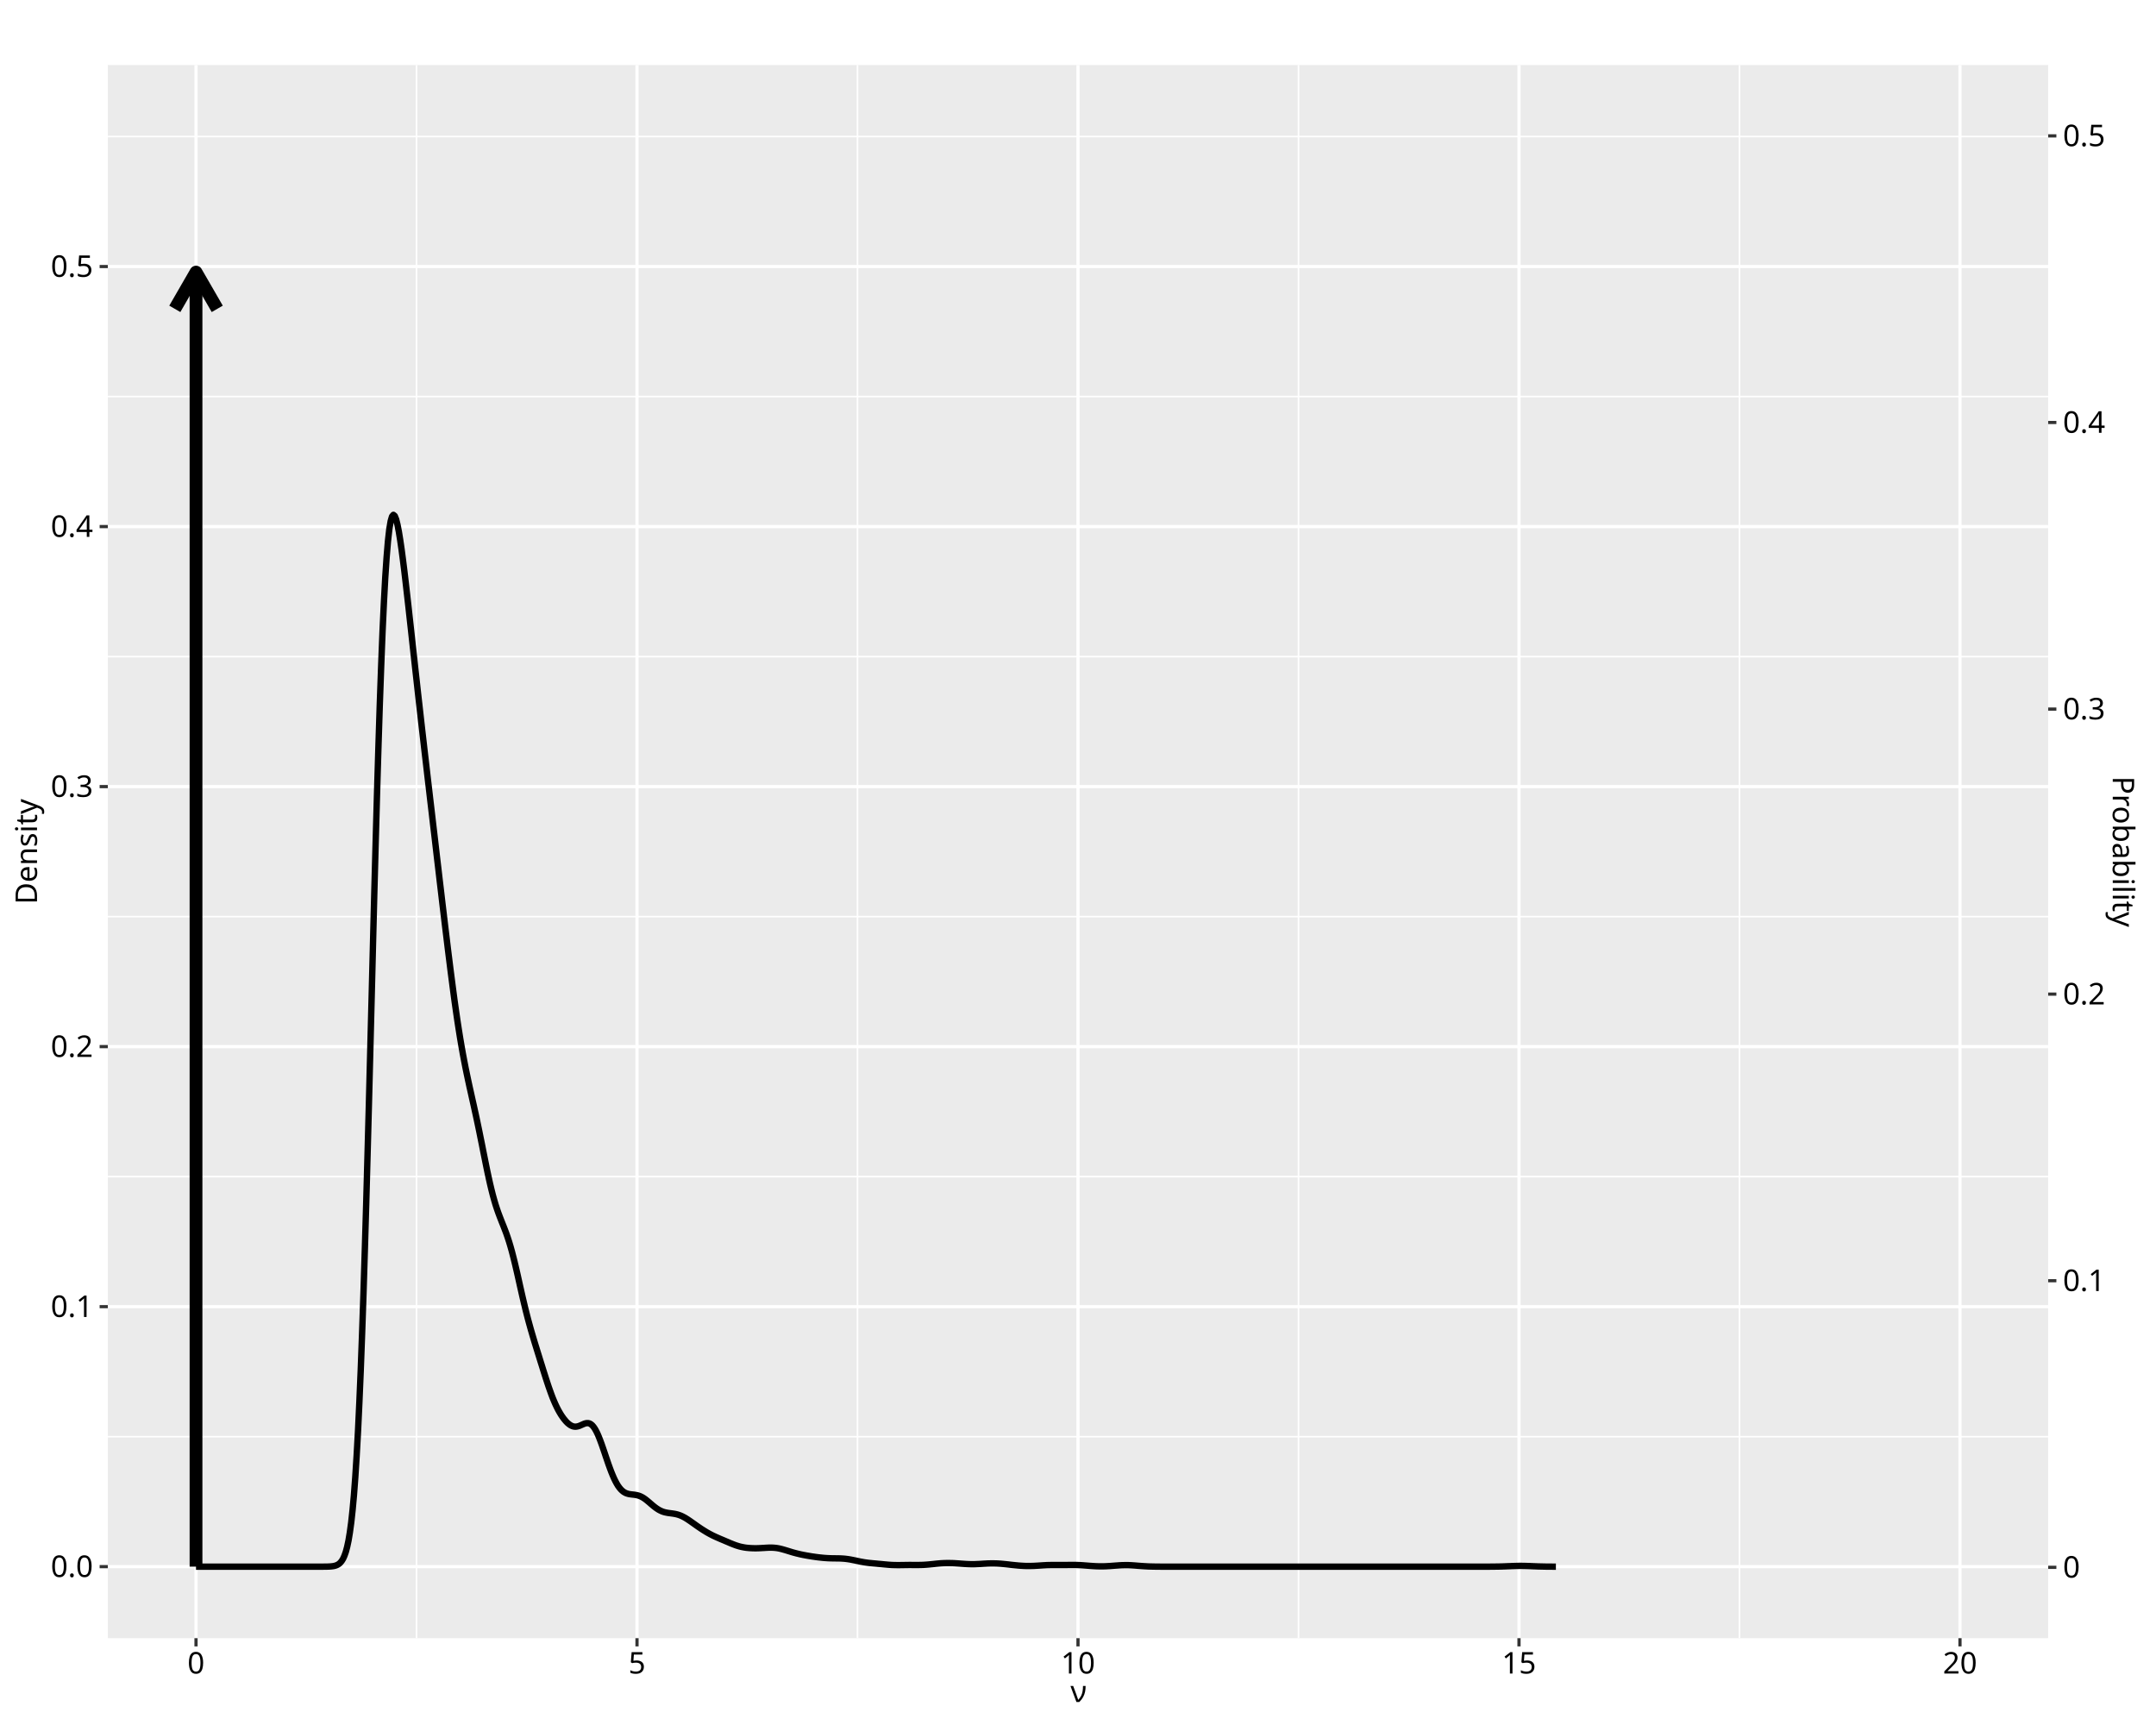
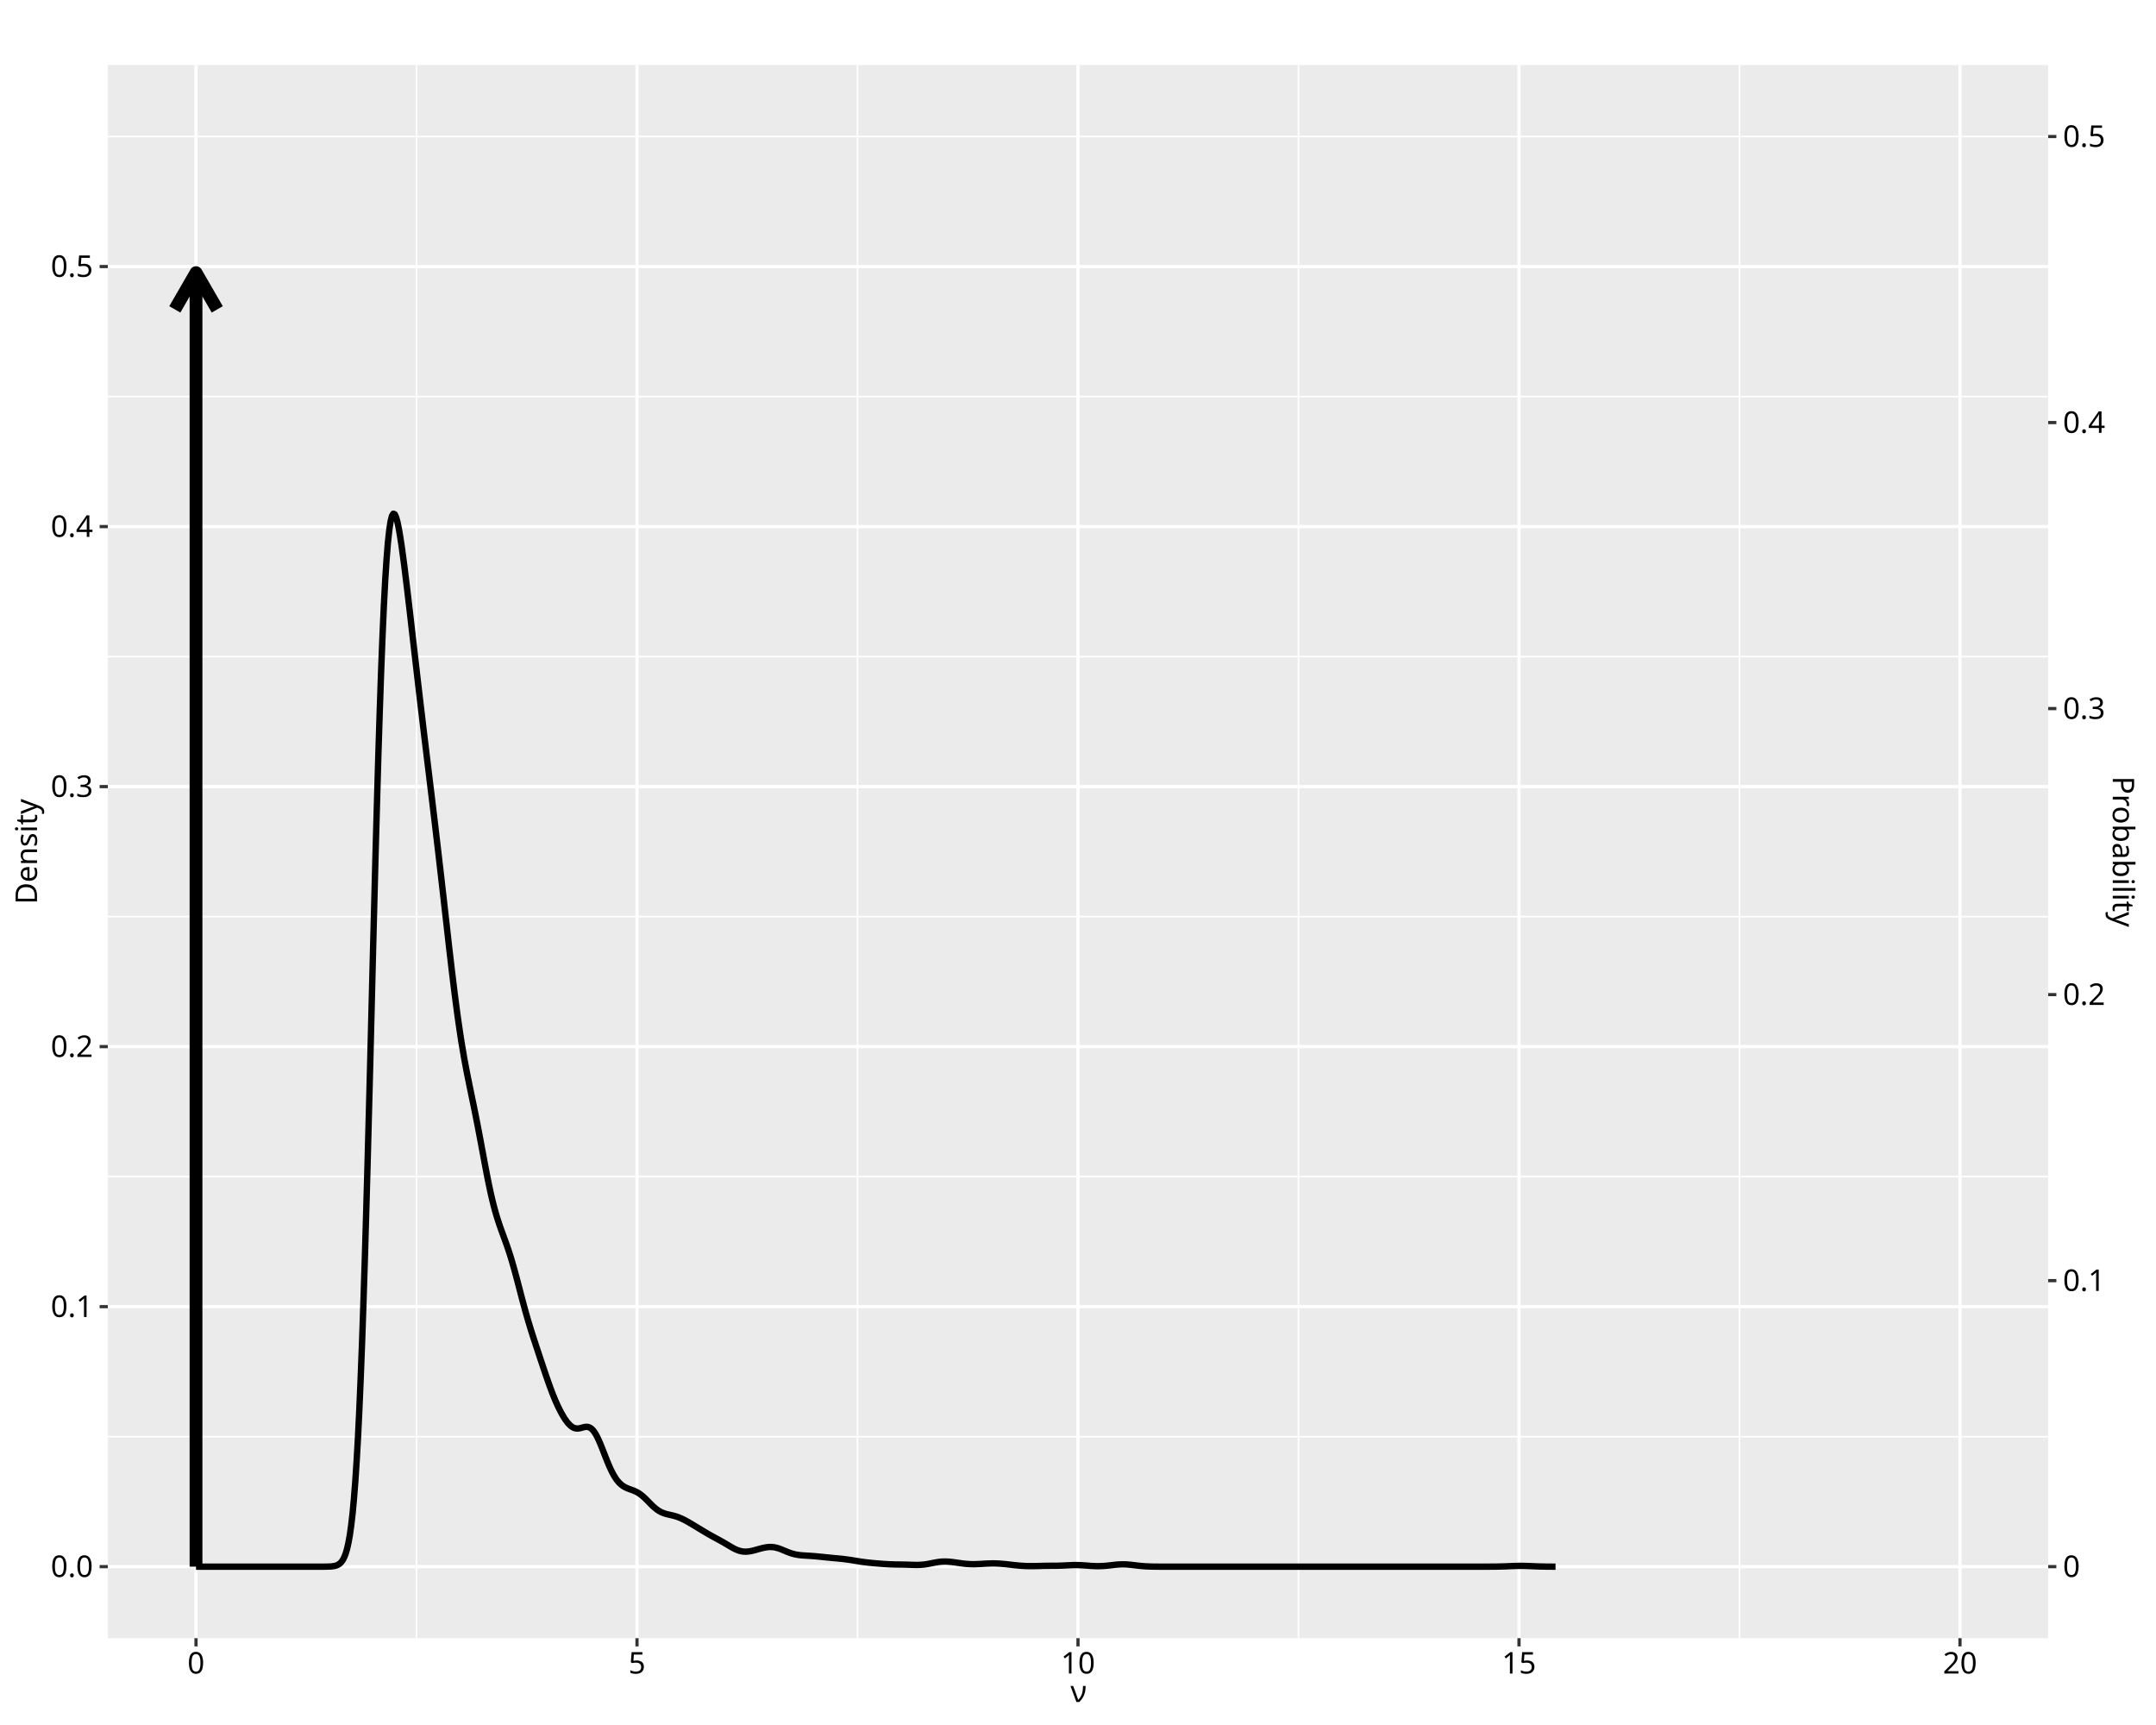
<svg xmlns="http://www.w3.org/2000/svg" class="svglite" data-engine-version="2.0" width="720.00pt" height="576.00pt" viewBox="0 0 720.00 576.00">
  <defs>
    <style type="text/css">
    .svglite line, .svglite polyline, .svglite polygon, .svglite path, .svglite rect, .svglite circle {
      fill: none;
      stroke: #000000;
      stroke-linecap: round;
      stroke-linejoin: round;
      stroke-miterlimit: 10.00;
    }
  </style>
  </defs>
  <rect width="100%" height="100%" style="stroke: none; fill: #FFFFFF;" />
  <defs>
    <clipPath id="cpMC4wMHw3MjAuMDB8MC4wMHw1NzYuMDA=">
      <rect x="0.00" y="0.00" width="720.00" height="576.00" />
    </clipPath>
  </defs>
  <g clip-path="url(#cpMC4wMHw3MjAuMDB8MC4wMHw1NzYuMDA=)">
    <rect x="0.00" y="0.00" width="720.00" height="576.00" style="stroke-width: 1.07; stroke: #FFFFFF; fill: #FFFFFF;" />
  </g>
  <defs>
    <clipPath id="cpMzYuMDF8NjgzLjk5fDIxLjcxfDU0Ny4wMQ==">
      <rect x="36.01" y="21.71" width="647.98" height="525.30" />
    </clipPath>
  </defs>
  <g clip-path="url(#cpMzYuMDF8NjgzLjk5fDIxLjcxfDU0Ny4wMQ==)">
    <rect x="36.01" y="21.71" width="647.98" height="525.30" style="stroke-width: 1.07; stroke: none; fill: #EBEBEB;" />
    <polyline points="36.01,479.72 683.99,479.72 " style="stroke-width: 0.53; stroke: #FFFFFF; stroke-linecap: butt;" />
    <polyline points="36.01,392.89 683.99,392.89 " style="stroke-width: 0.53; stroke: #FFFFFF; stroke-linecap: butt;" />
    <polyline points="36.01,306.07 683.99,306.07 " style="stroke-width: 0.53; stroke: #FFFFFF; stroke-linecap: butt;" />
    <polyline points="36.01,219.24 683.99,219.24 " style="stroke-width: 0.53; stroke: #FFFFFF; stroke-linecap: butt;" />
    <polyline points="36.01,132.41 683.99,132.41 " style="stroke-width: 0.53; stroke: #FFFFFF; stroke-linecap: butt;" />
    <polyline points="36.01,45.59 683.99,45.59 " style="stroke-width: 0.53; stroke: #FFFFFF; stroke-linecap: butt;" />
    <polyline points="139.10,547.01 139.10,21.71 " style="stroke-width: 0.53; stroke: #FFFFFF; stroke-linecap: butt;" />
    <polyline points="286.37,547.01 286.37,21.71 " style="stroke-width: 0.53; stroke: #FFFFFF; stroke-linecap: butt;" />
    <polyline points="433.63,547.01 433.63,21.71 " style="stroke-width: 0.53; stroke: #FFFFFF; stroke-linecap: butt;" />
    <polyline points="580.90,547.01 580.90,21.71 " style="stroke-width: 0.53; stroke: #FFFFFF; stroke-linecap: butt;" />
    <polyline points="36.01,523.13 683.99,523.13 " style="stroke-width: 1.07; stroke: #FFFFFF; stroke-linecap: butt;" />
    <polyline points="36.01,436.31 683.99,436.31 " style="stroke-width: 1.07; stroke: #FFFFFF; stroke-linecap: butt;" />
    <polyline points="36.01,349.48 683.99,349.48 " style="stroke-width: 1.07; stroke: #FFFFFF; stroke-linecap: butt;" />
    <polyline points="36.01,262.65 683.99,262.65 " style="stroke-width: 1.07; stroke: #FFFFFF; stroke-linecap: butt;" />
    <polyline points="36.01,175.83 683.99,175.83 " style="stroke-width: 1.07; stroke: #FFFFFF; stroke-linecap: butt;" />
    <polyline points="36.01,89.00 683.99,89.00 " style="stroke-width: 1.07; stroke: #FFFFFF; stroke-linecap: butt;" />
    <polyline points="65.46,547.01 65.46,21.71 " style="stroke-width: 1.07; stroke: #FFFFFF; stroke-linecap: butt;" />
    <polyline points="212.73,547.01 212.73,21.71 " style="stroke-width: 1.07; stroke: #FFFFFF; stroke-linecap: butt;" />
    <polyline points="360.00,547.01 360.00,21.71 " style="stroke-width: 1.07; stroke: #FFFFFF; stroke-linecap: butt;" />
    <polyline points="507.27,547.01 507.27,21.71 " style="stroke-width: 1.07; stroke: #FFFFFF; stroke-linecap: butt;" />
    <polyline points="654.54,547.01 654.54,21.71 " style="stroke-width: 1.07; stroke: #FFFFFF; stroke-linecap: butt;" />
-     <polyline points="65.46,523.13 65.46,523.13 65.92,523.13 66.37,523.13 66.83,523.13 67.28,523.13 67.74,523.13 68.19,523.13 68.65,523.13 69.10,523.13 69.56,523.13 70.01,523.13 70.46,523.13 70.92,523.13 71.37,523.13 71.83,523.13 72.28,523.13 72.74,523.13 73.19,523.13 73.65,523.13 74.10,523.13 74.56,523.13 75.01,523.13 75.47,523.13 75.92,523.13 76.37,523.13 76.83,523.13 77.28,523.13 77.74,523.13 78.19,523.13 78.65,523.13 79.10,523.13 79.56,523.13 80.01,523.13 80.47,523.13 80.92,523.13 81.37,523.13 81.83,523.13 82.28,523.13 82.74,523.13 83.19,523.13 83.65,523.13 84.10,523.13 84.56,523.13 85.01,523.13 85.47,523.13 85.92,523.13 86.37,523.13 86.83,523.13 87.28,523.13 87.74,523.13 88.19,523.13 88.65,523.13 89.10,523.13 89.56,523.13 90.01,523.13 90.47,523.13 90.92,523.13 91.38,523.13 91.83,523.13 92.28,523.13 92.74,523.13 93.19,523.13 93.65,523.13 94.10,523.13 94.56,523.13 95.01,523.13 95.47,523.13 95.92,523.13 96.38,523.13 96.83,523.13 97.28,523.13 97.74,523.13 98.19,523.13 98.65,523.13 99.10,523.13 99.56,523.13 100.01,523.13 100.47,523.13 100.92,523.13 101.38,523.13 101.83,523.13 102.29,523.13 102.74,523.13 103.19,523.13 103.65,523.13 104.10,523.13 104.56,523.13 105.01,523.13 105.47,523.13 105.92,523.13 106.38,523.13 106.83,523.13 107.29,523.13 107.74,523.13 108.19,523.12 108.65,523.12 109.10,523.11 109.56,523.10 110.01,523.08 110.47,523.05 110.92,523.00 111.38,522.94 111.83,522.84 112.29,522.69 112.74,522.49 113.20,522.20 113.65,521.80 114.10,521.25 114.56,520.52 115.01,519.53 115.47,518.24 115.92,516.57 116.38,514.43 116.83,511.73 117.29,508.36 117.74,504.23 118.20,499.21 118.65,493.22 119.10,486.12 119.56,477.82 120.01,468.27 120.47,457.46 120.92,445.38 121.38,432.06 121.83,417.58 122.29,402.06 122.74,385.65 123.20,368.53 123.65,350.94 124.11,333.10 124.56,315.29 125.01,297.75 125.47,280.74 125.92,264.51 126.38,249.27 126.83,235.20 127.29,222.45 127.74,211.11 128.20,201.27 128.65,192.94 129.11,186.10 129.56,180.70 130.01,176.70 130.47,174.00 130.92,172.45 131.38,171.91 131.83,172.28 132.29,173.42 132.74,175.21 133.20,177.55 133.65,180.34 134.11,183.49 134.56,186.93 135.02,190.58 135.47,194.41 135.92,198.36 136.38,202.39 136.83,206.48 137.29,210.61 137.74,214.75 138.20,218.88 138.65,223.01 139.11,227.11 139.56,231.19 140.02,235.24 140.47,239.26 140.92,243.25 141.38,247.22 141.83,251.16 142.29,255.09 142.74,259.00 143.20,262.90 143.65,266.79 144.11,270.67 144.56,274.56 145.02,278.44 145.47,282.32 145.92,286.20 146.38,290.07 146.83,293.94 147.29,297.79 147.74,301.64 148.20,305.46 148.65,309.26 149.11,313.03 149.56,316.76 150.02,320.44 150.47,324.05 150.93,327.60 151.38,331.05 151.83,334.41 152.29,337.64 152.74,340.75 153.20,343.73 153.65,346.56 154.11,349.26 154.56,351.82 155.02,354.25 155.47,356.56 155.93,358.78 156.38,360.91 156.83,362.99 157.29,365.03 157.74,367.06 158.20,369.10 158.65,371.16 159.11,373.26 159.56,375.40 160.02,377.59 160.47,379.83 160.93,382.09 161.38,384.38 161.84,386.66 162.29,388.91 162.74,391.11 163.20,393.24 163.65,395.27 164.11,397.19 164.56,398.98 165.02,400.64 165.47,402.18 165.93,403.59 166.38,404.89 166.84,406.12 167.29,407.28 167.74,408.42 168.20,409.56 168.65,410.73 169.11,411.95 169.56,413.26 170.02,414.67 170.47,416.18 170.93,417.81 171.38,419.55 171.84,421.38 172.29,423.29 172.75,425.27 173.20,427.28 173.65,429.31 174.11,431.33 174.56,433.31 175.02,435.25 175.47,437.13 175.93,438.95 176.38,440.69 176.84,442.37 177.29,443.99 177.75,445.56 178.20,447.08 178.65,448.58 179.11,450.06 179.56,451.52 180.02,452.99 180.47,454.45 180.93,455.91 181.38,457.36 181.84,458.81 182.29,460.23 182.75,461.63 183.20,462.99 183.66,464.29 184.11,465.54 184.56,466.73 185.02,467.84 185.47,468.87 185.93,469.84 186.38,470.73 186.84,471.55 187.29,472.31 187.75,473.00 188.20,473.63 188.66,474.20 189.11,474.72 189.56,475.17 190.02,475.55 190.47,475.87 190.93,476.11 191.38,476.28 191.84,476.37 192.29,476.38 192.75,476.32 193.20,476.21 193.66,476.04 194.11,475.84 194.57,475.64 195.02,475.44 195.47,475.29 195.93,475.20 196.38,475.20 196.84,475.30 197.29,475.53 197.75,475.90 198.20,476.42 198.66,477.08 199.11,477.88 199.57,478.82 200.02,479.88 200.47,481.04 200.93,482.28 201.38,483.58 201.84,484.92 202.29,486.27 202.75,487.62 203.20,488.93 203.66,490.20 204.11,491.40 204.57,492.53 205.02,493.57 205.48,494.52 205.93,495.36 206.38,496.11 206.84,496.75 207.29,497.29 207.75,497.74 208.20,498.11 208.66,498.39 209.11,498.61 209.57,498.76 210.02,498.88 210.48,498.95 210.93,499.01 211.38,499.06 211.84,499.11 212.29,499.18 212.75,499.27 213.20,499.39 213.66,499.55 214.11,499.75 214.57,499.99 215.02,500.27 215.48,500.59 215.93,500.94 216.38,501.31 216.84,501.69 217.29,502.09 217.75,502.48 218.20,502.86 218.66,503.22 219.11,503.56 219.57,503.87 220.02,504.15 220.48,504.39 220.93,504.60 221.39,504.78 221.84,504.92 222.29,505.03 222.75,505.12 223.20,505.20 223.66,505.26 224.11,505.32 224.57,505.38 225.02,505.45 225.48,505.53 225.93,505.63 226.39,505.75 226.84,505.90 227.29,506.07 227.75,506.27 228.20,506.50 228.66,506.74 229.11,507.01 229.57,507.30 230.02,507.60 230.48,507.91 230.93,508.23 231.39,508.55 231.84,508.87 232.30,509.20 232.75,509.52 233.20,509.83 233.66,510.14 234.11,510.45 234.57,510.74 235.02,511.03 235.48,511.31 235.93,511.59 236.39,511.85 236.84,512.10 237.30,512.35 237.75,512.58 238.20,512.81 238.66,513.02 239.11,513.23 239.57,513.43 240.02,513.63 240.48,513.83 240.93,514.02 241.39,514.21 241.84,514.40 242.30,514.60 242.75,514.79 243.21,514.98 243.66,515.18 244.11,515.37 244.57,515.55 245.02,515.73 245.48,515.90 245.93,516.06 246.39,516.20 246.84,516.34 247.30,516.46 247.75,516.56 248.21,516.65 248.66,516.73 249.11,516.80 249.57,516.85 250.02,516.89 250.48,516.93 250.93,516.95 251.39,516.97 251.84,516.98 252.30,516.98 252.75,516.98 253.21,516.97 253.66,516.95 254.12,516.93 254.57,516.90 255.02,516.88 255.48,516.85 255.93,516.82 256.39,516.80 256.84,516.78 257.30,516.77 257.75,516.78 258.21,516.80 258.66,516.83 259.12,516.88 259.57,516.94 260.02,517.02 260.48,517.12 260.93,517.23 261.39,517.35 261.84,517.48 262.30,517.61 262.75,517.75 263.21,517.89 263.66,518.03 264.12,518.17 264.57,518.31 265.03,518.44 265.48,518.56 265.93,518.68 266.39,518.79 266.84,518.90 267.30,519.01 267.75,519.10 268.21,519.20 268.66,519.28 269.12,519.37 269.57,519.45 270.03,519.53 270.48,519.60 270.93,519.68 271.39,519.75 271.84,519.81 272.30,519.88 272.75,519.94 273.21,520.00 273.66,520.05 274.12,520.10 274.57,520.15 275.03,520.19 275.48,520.23 275.94,520.26 276.39,520.29 276.84,520.31 277.30,520.33 277.75,520.34 278.21,520.35 278.66,520.35 279.12,520.36 279.57,520.37 280.03,520.37 280.48,520.38 280.94,520.40 281.39,520.43 281.84,520.46 282.30,520.50 282.75,520.56 283.21,520.62 283.66,520.69 284.12,520.77 284.57,520.86 285.03,520.95 285.48,521.04 285.94,521.14 286.39,521.24 286.84,521.33 287.30,521.43 287.75,521.51 288.21,521.59 288.66,521.67 289.12,521.74 289.57,521.80 290.03,521.86 290.48,521.91 290.94,521.95 291.39,522.00 291.85,522.04 292.30,522.08 292.75,522.12 293.21,522.17 293.66,522.21 294.12,522.25 294.57,522.29 295.03,522.34 295.48,522.38 295.94,522.42 296.39,522.46 296.85,522.50 297.30,522.53 297.75,522.56 298.21,522.58 298.66,522.59 299.12,522.60 299.57,522.61 300.03,522.61 300.48,522.61 300.94,522.60 301.39,522.59 301.85,522.59 302.30,522.58 302.76,522.57 303.21,522.57 303.66,522.56 304.12,522.56 304.57,522.57 305.03,522.57 305.48,522.57 305.94,522.57 306.39,522.57 306.85,522.57 307.30,522.56 307.76,522.55 308.21,522.54 308.66,522.51 309.12,522.48 309.57,522.45 310.03,522.41 310.48,522.37 310.94,522.32 311.39,522.28 311.85,522.23 312.30,522.18 312.76,522.13 313.21,522.09 313.67,522.05 314.12,522.01 314.57,521.98 315.03,521.96 315.48,521.94 315.94,521.93 316.39,521.92 316.85,521.92 317.30,521.93 317.76,521.94 318.21,521.95 318.67,521.97 319.12,522.00 319.57,522.03 320.03,522.06 320.48,522.09 320.94,522.13 321.39,522.16 321.85,522.19 322.30,522.22 322.76,522.25 323.21,522.27 323.67,522.29 324.12,522.30 324.58,522.30 325.03,522.30 325.48,522.30 325.94,522.28 326.39,522.26 326.85,522.24 327.30,522.22 327.76,522.19 328.21,522.16 328.67,522.13 329.12,522.11 329.58,522.08 330.03,522.06 330.48,522.05 330.94,522.04 331.39,522.04 331.85,522.04 332.30,522.05 332.76,522.06 333.21,522.08 333.67,522.11 334.12,522.14 334.58,522.18 335.03,522.22 335.49,522.27 335.94,522.31 336.39,522.36 336.85,522.41 337.30,522.47 337.76,522.52 338.21,522.57 338.67,522.61 339.12,522.66 339.58,522.70 340.03,522.75 340.49,522.78 340.94,522.82 341.39,522.84 341.85,522.87 342.30,522.89 342.76,522.90 343.21,522.91 343.67,522.91 344.12,522.90 344.58,522.89 345.03,522.88 345.49,522.86 345.94,522.83 346.39,522.81 346.85,522.78 347.30,522.75 347.76,522.72 348.21,522.69 348.67,522.66 349.12,522.64 349.58,522.61 350.03,522.60 350.49,522.59 350.94,522.58 351.40,522.57 351.85,522.57 352.30,522.57 352.76,522.57 353.21,522.58 353.67,522.58 354.12,522.58 354.58,522.58 355.03,522.58 355.49,522.58 355.94,522.57 356.40,522.57 356.85,522.56 357.30,522.56 357.76,522.55 358.21,522.55 358.67,522.55 359.12,522.56 359.58,522.57 360.03,522.59 360.49,522.61 360.94,522.63 361.40,522.66 361.85,522.69 362.31,522.73 362.76,522.76 363.21,522.80 363.67,522.83 364.12,522.87 364.58,522.90 365.03,522.93 365.49,522.96 365.94,522.98 366.40,523.00 366.85,523.01 367.31,523.02 367.76,523.02 368.21,523.02 368.67,523.01 369.12,523.00 369.58,522.98 370.03,522.95 370.49,522.93 370.94,522.90 371.40,522.86 371.85,522.83 372.31,522.79 372.76,522.76 373.22,522.73 373.67,522.69 374.12,522.67 374.58,522.64 375.03,522.63 375.49,522.62 375.94,522.61 376.40,522.61 376.85,522.62 377.31,522.64 377.76,522.66 378.22,522.69 378.67,522.72 379.12,522.75 379.58,522.79 380.03,522.83 380.49,522.86 380.94,522.90 381.40,522.93 381.85,522.96 382.31,522.99 382.76,523.01 383.22,523.04 383.67,523.06 384.13,523.07 384.58,523.08 385.03,523.10 385.49,523.10 385.94,523.11 386.40,523.12 386.85,523.12 387.31,523.12 387.76,523.13 388.22,523.13 388.67,523.13 389.13,523.13 389.58,523.13 390.03,523.13 390.49,523.13 390.94,523.13 391.40,523.13 391.85,523.13 392.31,523.13 392.76,523.13 393.22,523.13 393.67,523.13 394.13,523.13 394.58,523.13 395.04,523.13 395.49,523.13 395.94,523.13 396.40,523.13 396.85,523.13 397.31,523.13 397.76,523.13 398.22,523.13 398.67,523.13 399.13,523.13 399.58,523.13 400.04,523.13 400.49,523.13 400.94,523.13 401.40,523.13 401.85,523.13 402.31,523.13 402.76,523.13 403.22,523.13 403.67,523.13 404.13,523.13 404.58,523.13 405.04,523.13 405.49,523.13 405.95,523.13 406.40,523.13 406.85,523.13 407.31,523.13 407.76,523.13 408.22,523.13 408.67,523.13 409.13,523.13 409.58,523.13 410.04,523.13 410.49,523.13 410.95,523.13 411.40,523.13 411.85,523.13 412.31,523.13 412.76,523.13 413.22,523.13 413.67,523.13 414.13,523.13 414.58,523.13 415.04,523.13 415.49,523.13 415.95,523.13 416.40,523.13 416.85,523.13 417.31,523.13 417.76,523.13 418.22,523.13 418.67,523.13 419.13,523.13 419.58,523.13 420.04,523.13 420.49,523.13 420.95,523.13 421.40,523.13 421.86,523.13 422.31,523.13 422.76,523.13 423.22,523.13 423.67,523.13 424.13,523.13 424.58,523.13 425.04,523.13 425.49,523.13 425.95,523.13 426.40,523.13 426.86,523.13 427.31,523.13 427.76,523.13 428.22,523.13 428.67,523.13 429.13,523.13 429.58,523.13 430.04,523.13 430.49,523.13 430.95,523.13 431.40,523.13 431.86,523.13 432.31,523.13 432.77,523.13 433.22,523.13 433.67,523.13 434.13,523.13 434.58,523.13 435.04,523.13 435.49,523.13 435.95,523.13 436.40,523.13 436.86,523.13 437.31,523.13 437.77,523.13 438.22,523.13 438.67,523.13 439.13,523.13 439.58,523.13 440.04,523.13 440.49,523.13 440.95,523.13 441.40,523.13 441.86,523.13 442.31,523.13 442.77,523.13 443.22,523.13 443.68,523.13 444.13,523.13 444.58,523.13 445.04,523.13 445.49,523.13 445.95,523.13 446.40,523.13 446.86,523.13 447.31,523.13 447.77,523.13 448.22,523.13 448.68,523.13 449.13,523.13 449.58,523.13 450.04,523.13 450.49,523.13 450.95,523.13 451.40,523.13 451.86,523.13 452.31,523.13 452.77,523.13 453.22,523.13 453.68,523.13 454.13,523.13 454.59,523.13 455.04,523.13 455.49,523.13 455.95,523.13 456.40,523.13 456.86,523.13 457.31,523.13 457.77,523.13 458.22,523.13 458.68,523.13 459.13,523.13 459.59,523.13 460.04,523.13 460.49,523.13 460.95,523.13 461.40,523.13 461.86,523.13 462.31,523.13 462.77,523.13 463.22,523.13 463.68,523.13 464.13,523.13 464.59,523.13 465.04,523.13 465.50,523.13 465.95,523.13 466.40,523.13 466.86,523.13 467.31,523.13 467.77,523.13 468.22,523.13 468.68,523.13 469.13,523.13 469.59,523.13 470.04,523.13 470.50,523.13 470.95,523.13 471.40,523.13 471.86,523.13 472.31,523.13 472.77,523.13 473.22,523.13 473.68,523.13 474.13,523.13 474.59,523.13 475.04,523.13 475.50,523.13 475.95,523.13 476.40,523.13 476.86,523.13 477.31,523.13 477.77,523.13 478.22,523.13 478.68,523.13 479.13,523.13 479.59,523.13 480.04,523.13 480.50,523.13 480.95,523.13 481.41,523.13 481.86,523.13 482.31,523.13 482.77,523.13 483.22,523.13 483.68,523.13 484.13,523.13 484.59,523.13 485.04,523.13 485.50,523.13 485.95,523.13 486.41,523.13 486.86,523.13 487.31,523.13 487.77,523.13 488.22,523.13 488.68,523.13 489.13,523.13 489.59,523.13 490.04,523.13 490.50,523.13 490.95,523.13 491.41,523.13 491.86,523.13 492.32,523.13 492.77,523.13 493.22,523.13 493.68,523.13 494.13,523.13 494.59,523.13 495.04,523.13 495.50,523.13 495.95,523.13 496.41,523.13 496.86,523.13 497.32,523.13 497.77,523.12 498.22,523.12 498.68,523.12 499.13,523.11 499.59,523.10 500.04,523.10 500.50,523.09 500.95,523.08 501.41,523.07 501.86,523.05 502.32,523.04 502.77,523.02 503.23,523.00 503.68,522.98 504.13,522.97 504.59,522.95 505.04,522.93 505.50,522.92 505.95,522.90 506.41,522.89 506.86,522.88 507.32,522.87 507.77,522.87 508.23,522.87 508.68,522.88 509.13,522.88 509.59,522.90 510.04,522.91 510.50,522.92 510.95,522.94 511.41,522.96 511.86,522.98 512.32,523.00 512.77,523.01 513.23,523.03 513.68,523.05 514.14,523.06 514.59,523.07 515.04,523.08 515.50,523.09 515.95,523.10 516.41,523.11 516.86,523.11 517.32,523.12 517.77,523.12 518.23,523.12 518.68,523.13 519.14,523.13 519.59,523.13 " style="stroke-width: 2.13; stroke-linecap: butt;" />
-     <line x1="65.46" y1="523.13" x2="65.46" y2="90.86" style="stroke-width: 4.27; stroke-linecap: butt;" />
-     <polyline points="72.55,103.13 65.46,90.86 58.38,103.13 " style="stroke-width: 4.27; stroke-linecap: butt;" />
+     <polyline points="65.46,523.13 65.46,523.13 65.92,523.13 66.37,523.13 66.83,523.13 67.28,523.13 67.74,523.13 68.19,523.13 68.65,523.13 69.10,523.13 69.55,523.13 70.01,523.13 70.46,523.13 70.92,523.13 71.37,523.13 71.83,523.13 72.28,523.13 72.74,523.13 73.19,523.13 73.64,523.13 74.10,523.13 74.55,523.13 75.01,523.13 75.46,523.13 75.92,523.13 76.37,523.13 76.83,523.13 77.28,523.13 77.73,523.13 78.19,523.13 78.64,523.13 79.10,523.13 79.55,523.13 80.01,523.13 80.46,523.13 80.92,523.13 81.37,523.13 81.83,523.13 82.28,523.13 82.73,523.13 83.19,523.13 83.64,523.13 84.10,523.13 84.55,523.13 85.01,523.13 85.46,523.13 85.92,523.13 86.37,523.13 86.82,523.13 87.28,523.13 87.73,523.13 88.19,523.13 88.64,523.13 89.10,523.13 89.55,523.13 90.01,523.13 90.46,523.13 90.91,523.13 91.37,523.13 91.82,523.13 92.28,523.13 92.73,523.13 93.19,523.13 93.64,523.13 94.10,523.13 94.55,523.13 95.00,523.13 95.46,523.13 95.91,523.13 96.37,523.13 96.82,523.13 97.28,523.13 97.73,523.13 98.19,523.13 98.64,523.13 99.09,523.13 99.55,523.13 100.00,523.13 100.46,523.13 100.91,523.13 101.37,523.13 101.82,523.13 102.28,523.13 102.73,523.13 103.18,523.13 103.64,523.13 104.09,523.13 104.55,523.13 105.00,523.13 105.46,523.13 105.91,523.13 106.37,523.13 106.82,523.13 107.28,523.13 107.73,523.13 108.18,523.13 108.64,523.12 109.09,523.11 109.55,523.10 110.00,523.09 110.46,523.06 110.91,523.02 111.37,522.96 111.82,522.88 112.27,522.75 112.73,522.57 113.18,522.31 113.64,521.95 114.09,521.46 114.55,520.79 115.00,519.90 115.46,518.71 115.91,517.16 116.36,515.17 116.82,512.63 117.27,509.43 117.73,505.47 118.18,500.65 118.64,494.85 119.09,487.98 119.55,479.95 120.00,470.68 120.45,460.14 120.91,448.32 121.36,435.25 121.82,420.98 122.27,405.62 122.73,389.33 123.18,372.28 123.64,354.69 124.09,336.79 124.54,318.85 125.00,301.13 125.45,283.89 125.91,267.38 126.36,251.81 126.82,237.40 127.27,224.29 127.73,212.63 128.18,202.50 128.63,193.91 129.09,186.82 129.54,181.20 130.00,176.97 130.45,174.03 130.91,172.26 131.36,171.53 131.82,171.72 132.27,172.69 132.73,174.32 133.18,176.50 133.63,179.13 134.09,182.11 134.54,185.36 135.00,188.83 135.45,192.46 135.91,196.21 136.36,200.04 136.82,203.93 137.27,207.86 137.72,211.80 138.18,215.75 138.63,219.69 139.09,223.62 139.54,227.53 140.00,231.41 140.45,235.27 140.91,239.10 141.36,242.90 141.81,246.68 142.27,250.44 142.72,254.19 143.18,257.93 143.63,261.68 144.09,265.43 144.54,269.19 145.00,272.98 145.45,276.79 145.90,280.63 146.36,284.51 146.81,288.42 147.27,292.36 147.72,296.33 148.18,300.33 148.63,304.34 149.09,308.36 149.54,312.37 149.99,316.35 150.45,320.28 150.90,324.15 151.36,327.93 151.81,331.60 152.27,335.14 152.72,338.54 153.18,341.79 153.63,344.87 154.08,347.80 154.54,350.56 154.99,353.18 155.45,355.67 155.90,358.05 156.36,360.34 156.81,362.57 157.27,364.77 157.72,366.96 158.18,369.16 158.63,371.39 159.08,373.66 159.54,375.99 159.99,378.36 160.45,380.77 160.90,383.21 161.36,385.66 161.81,388.10 162.27,390.50 162.72,392.84 163.17,395.09 163.63,397.25 164.08,399.30 164.54,401.22 164.99,403.01 165.45,404.68 165.90,406.23 166.36,407.67 166.81,409.04 167.26,410.34 167.72,411.59 168.17,412.83 168.63,414.07 169.08,415.33 169.54,416.64 169.99,418.00 170.45,419.42 170.90,420.91 171.35,422.47 171.81,424.09 172.26,425.76 172.72,427.47 173.17,429.20 173.63,430.94 174.08,432.68 174.54,434.40 174.99,436.09 175.44,437.74 175.90,439.35 176.35,440.92 176.81,442.44 177.26,443.92 177.72,445.36 178.17,446.78 178.63,448.17 179.08,449.55 179.54,450.92 179.99,452.29 180.44,453.65 180.90,455.02 181.35,456.38 181.81,457.73 182.26,459.08 182.72,460.40 183.17,461.70 183.63,462.97 184.08,464.19 184.53,465.38 184.99,466.51 185.44,467.60 185.90,468.64 186.35,469.62 186.81,470.55 187.26,471.44 187.72,472.26 188.17,473.04 188.62,473.76 189.08,474.42 189.53,475.01 189.99,475.53 190.44,475.98 190.90,476.35 191.35,476.63 191.81,476.84 192.26,476.96 192.71,477.00 193.17,476.98 193.62,476.91 194.08,476.80 194.53,476.67 194.99,476.55 195.44,476.47 195.90,476.43 196.35,476.48 196.80,476.62 197.26,476.87 197.71,477.24 198.17,477.74 198.62,478.37 199.08,479.13 199.53,479.99 199.99,480.96 200.44,482.01 200.89,483.12 201.35,484.27 201.80,485.44 202.26,486.61 202.71,487.75 203.17,488.85 203.62,489.90 204.08,490.89 204.53,491.80 204.99,492.62 205.44,493.37 205.89,494.03 206.35,494.62 206.80,495.12 207.26,495.56 207.71,495.94 208.17,496.26 208.62,496.53 209.08,496.76 209.53,496.96 209.98,497.14 210.44,497.31 210.89,497.47 211.35,497.64 211.80,497.82 212.26,498.02 212.71,498.25 213.17,498.51 213.62,498.81 214.07,499.14 214.53,499.50 214.98,499.90 215.44,500.32 215.89,500.77 216.35,501.23 216.80,501.69 217.26,502.16 217.71,502.61 218.16,503.04 218.62,503.44 219.07,503.81 219.53,504.15 219.98,504.46 220.44,504.72 220.89,504.96 221.35,505.15 221.80,505.32 222.25,505.47 222.71,505.59 223.16,505.70 223.62,505.81 224.07,505.91 224.53,506.02 224.98,506.13 225.44,506.26 225.89,506.39 226.34,506.55 226.80,506.72 227.25,506.91 227.71,507.11 228.16,507.33 228.62,507.56 229.07,507.80 229.53,508.06 229.98,508.31 230.44,508.58 230.89,508.84 231.34,509.11 231.80,509.39 232.25,509.66 232.71,509.94 233.16,510.21 233.62,510.49 234.07,510.76 234.53,511.04 234.98,511.31 235.43,511.58 235.89,511.85 236.34,512.12 236.80,512.38 237.25,512.64 237.71,512.89 238.16,513.14 238.62,513.39 239.07,513.64 239.52,513.88 239.98,514.13 240.43,514.37 240.89,514.63 241.34,514.88 241.80,515.14 242.25,515.41 242.71,515.68 243.16,515.95 243.61,516.22 244.07,516.49 244.52,516.75 244.98,517.00 245.43,517.23 245.89,517.44 246.34,517.62 246.80,517.78 247.25,517.91 247.70,518.01 248.16,518.08 248.61,518.11 249.07,518.12 249.52,518.10 249.98,518.05 250.43,517.99 250.89,517.90 251.34,517.80 251.79,517.69 252.25,517.57 252.70,517.44 253.16,517.31 253.61,517.19 254.07,517.06 254.52,516.95 254.98,516.84 255.43,516.75 255.89,516.67 256.34,516.61 256.79,516.57 257.25,516.56 257.70,516.57 258.16,516.61 258.61,516.67 259.07,516.76 259.52,516.88 259.98,517.01 260.43,517.17 260.88,517.34 261.34,517.53 261.79,517.72 262.25,517.91 262.70,518.10 263.16,518.28 263.61,518.45 264.07,518.61 264.52,518.76 264.97,518.88 265.43,519.00 265.88,519.09 266.34,519.17 266.79,519.24 267.25,519.29 267.70,519.34 268.16,519.37 268.61,519.40 269.06,519.43 269.52,519.46 269.97,519.49 270.43,519.51 270.88,519.54 271.34,519.58 271.79,519.61 272.25,519.65 272.70,519.69 273.15,519.73 273.61,519.78 274.06,519.82 274.52,519.87 274.97,519.92 275.43,519.96 275.88,520.01 276.34,520.06 276.79,520.10 277.24,520.15 277.70,520.19 278.15,520.24 278.61,520.28 279.06,520.32 279.52,520.36 279.97,520.40 280.43,520.45 280.88,520.49 281.34,520.54 281.79,520.59 282.24,520.65 282.70,520.71 283.15,520.77 283.61,520.83 284.06,520.90 284.52,520.97 284.97,521.05 285.43,521.12 285.88,521.20 286.33,521.27 286.79,521.34 287.24,521.42 287.70,521.48 288.15,521.55 288.61,521.61 289.06,521.67 289.52,521.72 289.97,521.77 290.42,521.82 290.88,521.86 291.33,521.91 291.79,521.95 292.24,521.99 292.70,522.03 293.15,522.06 293.61,522.10 294.06,522.14 294.51,522.17 294.97,522.21 295.42,522.24 295.88,522.27 296.33,522.29 296.79,522.32 297.24,522.34 297.70,522.36 298.15,522.37 298.60,522.39 299.06,522.40 299.51,522.40 299.97,522.41 300.42,522.42 300.88,522.42 301.33,522.43 301.79,522.44 302.24,522.45 302.70,522.46 303.15,522.47 303.60,522.49 304.06,522.50 304.51,522.52 304.97,522.53 305.42,522.54 305.88,522.55 306.33,522.55 306.79,522.54 307.24,522.52 307.69,522.49 308.15,522.46 308.60,522.41 309.06,522.35 309.51,522.28 309.97,522.20 310.42,522.11 310.88,522.03 311.33,521.93 311.78,521.84 312.24,521.76 312.69,521.68 313.15,521.61 313.60,521.54 314.06,521.49 314.51,521.46 314.97,521.43 315.42,521.42 315.87,521.42 316.33,521.44 316.78,521.47 317.24,521.50 317.69,521.55 318.15,521.60 318.60,521.66 319.06,521.72 319.51,521.79 319.96,521.85 320.42,521.92 320.87,521.98 321.33,522.04 321.78,522.10 322.24,522.15 322.69,522.19 323.15,522.23 323.60,522.26 324.05,522.28 324.51,522.29 324.96,522.30 325.42,522.30 325.87,522.29 326.33,522.27 326.78,522.25 327.24,522.23 327.69,522.20 328.15,522.18 328.60,522.15 329.05,522.12 329.51,522.10 329.96,522.08 330.42,522.06 330.87,522.05 331.33,522.04 331.78,522.04 332.24,522.05 332.69,522.06 333.14,522.08 333.60,522.10 334.05,522.13 334.51,522.17 334.96,522.21 335.42,522.25 335.87,522.29 336.33,522.34 336.78,522.39 337.23,522.44 337.69,522.50 338.14,522.55 338.60,522.60 339.05,522.65 339.51,522.69 339.96,522.74 340.42,522.78 340.87,522.81 341.32,522.85 341.78,522.87 342.23,522.90 342.69,522.92 343.14,522.93 343.60,522.94 344.05,522.95 344.51,522.95 344.96,522.95 345.41,522.94 345.87,522.93 346.32,522.92 346.78,522.91 347.23,522.90 347.69,522.88 348.14,522.87 348.60,522.86 349.05,522.85 349.50,522.85 349.96,522.84 350.41,522.84 350.87,522.83 351.32,522.83 351.78,522.83 352.23,522.83 352.69,522.82 353.14,522.82 353.60,522.81 354.05,522.79 354.50,522.78 354.96,522.76 355.41,522.74 355.87,522.71 356.32,522.69 356.78,522.67 357.23,522.65 357.69,522.63 358.14,522.61 358.59,522.60 359.05,522.59 359.50,522.60 359.96,522.60 360.41,522.62 360.87,522.64 361.32,522.66 361.78,522.69 362.23,522.72 362.68,522.75 363.14,522.79 363.59,522.82 364.05,522.86 364.50,522.89 364.96,522.91 365.41,522.93 365.87,522.95 366.32,522.96 366.77,522.96 367.23,522.95 367.68,522.94 368.14,522.92 368.59,522.89 369.05,522.86 369.50,522.82 369.96,522.78 370.41,522.73 370.86,522.68 371.32,522.62 371.77,522.57 372.23,522.52 372.68,522.47 373.14,522.43 373.59,522.40 374.05,522.37 374.50,522.36 374.95,522.35 375.41,522.36 375.86,522.37 376.32,522.39 376.77,522.43 377.23,522.47 377.68,522.51 378.14,522.57 378.59,522.62 379.05,522.67 379.50,522.73 379.95,522.78 380.41,522.83 380.86,522.88 381.32,522.92 381.77,522.96 382.23,522.99 382.68,523.02 383.14,523.04 383.59,523.06 384.04,523.08 384.50,523.09 384.95,523.10 385.41,523.11 385.86,523.12 386.32,523.12 386.77,523.12 387.23,523.13 387.68,523.13 388.13,523.13 388.59,523.13 389.04,523.13 389.50,523.13 389.95,523.13 390.41,523.13 390.86,523.13 391.32,523.13 391.77,523.13 392.22,523.13 392.68,523.13 393.13,523.13 393.59,523.13 394.04,523.13 394.50,523.13 394.95,523.13 395.41,523.13 395.86,523.13 396.31,523.13 396.77,523.13 397.22,523.13 397.68,523.13 398.13,523.13 398.59,523.13 399.04,523.13 399.50,523.13 399.95,523.13 400.41,523.13 400.86,523.13 401.31,523.13 401.77,523.13 402.22,523.13 402.68,523.13 403.13,523.13 403.59,523.13 404.04,523.13 404.50,523.13 404.95,523.13 405.40,523.13 405.86,523.13 406.31,523.13 406.77,523.13 407.22,523.13 407.68,523.13 408.13,523.13 408.59,523.13 409.04,523.13 409.49,523.13 409.95,523.13 410.40,523.13 410.86,523.13 411.31,523.13 411.77,523.13 412.22,523.13 412.68,523.13 413.13,523.13 413.58,523.13 414.04,523.13 414.49,523.13 414.95,523.13 415.40,523.13 415.86,523.13 416.31,523.13 416.77,523.13 417.22,523.13 417.67,523.13 418.13,523.13 418.58,523.13 419.04,523.13 419.49,523.13 419.95,523.13 420.40,523.13 420.86,523.13 421.31,523.13 421.76,523.13 422.22,523.13 422.67,523.13 423.13,523.13 423.58,523.13 424.04,523.13 424.49,523.13 424.95,523.13 425.40,523.13 425.86,523.13 426.31,523.13 426.76,523.13 427.22,523.13 427.67,523.13 428.13,523.13 428.58,523.13 429.04,523.13 429.49,523.13 429.95,523.13 430.40,523.13 430.85,523.13 431.31,523.13 431.76,523.13 432.22,523.13 432.67,523.13 433.13,523.13 433.58,523.13 434.04,523.13 434.49,523.13 434.94,523.13 435.40,523.13 435.85,523.13 436.31,523.13 436.76,523.13 437.22,523.13 437.67,523.13 438.13,523.13 438.58,523.13 439.03,523.13 439.49,523.13 439.94,523.13 440.40,523.13 440.85,523.13 441.31,523.13 441.76,523.13 442.22,523.13 442.67,523.13 443.12,523.13 443.58,523.13 444.03,523.13 444.49,523.13 444.94,523.13 445.40,523.13 445.85,523.13 446.31,523.13 446.76,523.13 447.21,523.13 447.67,523.13 448.12,523.13 448.58,523.13 449.03,523.13 449.49,523.13 449.94,523.13 450.40,523.13 450.85,523.13 451.31,523.13 451.76,523.13 452.21,523.13 452.67,523.13 453.12,523.13 453.58,523.13 454.03,523.13 454.49,523.13 454.94,523.13 455.40,523.13 455.85,523.13 456.30,523.13 456.76,523.13 457.21,523.13 457.67,523.13 458.12,523.13 458.58,523.13 459.03,523.13 459.49,523.13 459.94,523.13 460.39,523.13 460.85,523.13 461.30,523.13 461.76,523.13 462.21,523.13 462.67,523.13 463.12,523.13 463.58,523.13 464.03,523.13 464.48,523.13 464.94,523.13 465.39,523.13 465.85,523.13 466.30,523.13 466.76,523.13 467.21,523.13 467.67,523.13 468.12,523.13 468.57,523.13 469.03,523.13 469.48,523.13 469.94,523.13 470.39,523.13 470.85,523.13 471.30,523.13 471.76,523.13 472.21,523.13 472.66,523.13 473.12,523.13 473.57,523.13 474.03,523.13 474.48,523.13 474.94,523.13 475.39,523.13 475.85,523.13 476.30,523.13 476.76,523.13 477.21,523.13 477.66,523.13 478.12,523.13 478.57,523.13 479.03,523.13 479.48,523.13 479.94,523.13 480.39,523.13 480.85,523.13 481.30,523.13 481.75,523.13 482.21,523.13 482.66,523.13 483.12,523.13 483.57,523.13 484.03,523.13 484.48,523.13 484.94,523.13 485.39,523.13 485.84,523.13 486.30,523.13 486.75,523.13 487.21,523.13 487.66,523.13 488.12,523.13 488.57,523.13 489.03,523.13 489.48,523.13 489.93,523.13 490.39,523.13 490.84,523.13 491.30,523.13 491.75,523.13 492.21,523.13 492.66,523.13 493.12,523.13 493.57,523.13 494.02,523.13 494.48,523.13 494.93,523.13 495.39,523.13 495.84,523.13 496.30,523.13 496.75,523.13 497.21,523.13 497.66,523.12 498.12,523.12 498.57,523.12 499.02,523.11 499.48,523.11 499.93,523.10 500.39,523.09 500.84,523.08 501.30,523.07 501.75,523.06 502.21,523.04 502.66,523.03 503.11,523.01 503.57,522.99 504.02,522.97 504.48,522.95 504.93,522.93 505.39,522.92 505.84,522.90 506.30,522.89 506.75,522.88 507.20,522.87 507.66,522.87 508.11,522.87 508.57,522.87 509.02,522.88 509.48,522.89 509.93,522.90 510.39,522.92 510.84,522.94 511.29,522.95 511.75,522.97 512.20,522.99 512.66,523.01 513.11,523.03 513.57,523.04 514.02,523.06 514.48,523.07 514.93,523.08 515.38,523.09 515.84,523.10 516.29,523.11 516.75,523.11 517.20,523.12 517.66,523.12 518.11,523.12 518.57,523.13 519.02,523.13 519.47,523.13 " style="stroke-width: 2.13; stroke-linecap: butt;" />
+     <line x1="65.46" y1="523.13" x2="65.46" y2="91.04" style="stroke-width: 4.27; stroke-linecap: butt;" />
+     <polyline points="72.55,103.31 65.46,91.04 58.38,103.31 " style="stroke-width: 4.27; stroke-linecap: butt;" />
  </g>
  <g clip-path="url(#cpMC4wMHw3MjAuMDB8MC4wMHw1NzYuMDA=)">
    <text x="31.08" y="526.57" text-anchor="end" style="font-size: 10.00px; font-family: sans;" textLength="13.90px" lengthAdjust="spacingAndGlyphs">0.0</text>
    <text x="31.08" y="439.75" text-anchor="end" style="font-size: 10.00px; font-family: sans;" textLength="13.90px" lengthAdjust="spacingAndGlyphs">0.1</text>
    <text x="31.08" y="352.92" text-anchor="end" style="font-size: 10.00px; font-family: sans;" textLength="13.90px" lengthAdjust="spacingAndGlyphs">0.2</text>
    <text x="31.08" y="266.09" text-anchor="end" style="font-size: 10.00px; font-family: sans;" textLength="13.90px" lengthAdjust="spacingAndGlyphs">0.3</text>
    <text x="31.08" y="179.27" text-anchor="end" style="font-size: 10.00px; font-family: sans;" textLength="13.90px" lengthAdjust="spacingAndGlyphs">0.4</text>
    <text x="31.08" y="92.44" text-anchor="end" style="font-size: 10.00px; font-family: sans;" textLength="13.90px" lengthAdjust="spacingAndGlyphs">0.5</text>
    <polyline points="33.27,523.13 36.01,523.13 " style="stroke-width: 1.07; stroke: #333333; stroke-linecap: butt;" />
    <polyline points="33.27,436.31 36.01,436.31 " style="stroke-width: 1.07; stroke: #333333; stroke-linecap: butt;" />
    <polyline points="33.27,349.48 36.01,349.48 " style="stroke-width: 1.07; stroke: #333333; stroke-linecap: butt;" />
    <polyline points="33.27,262.65 36.01,262.65 " style="stroke-width: 1.07; stroke: #333333; stroke-linecap: butt;" />
    <polyline points="33.27,175.83 36.01,175.83 " style="stroke-width: 1.07; stroke: #333333; stroke-linecap: butt;" />
    <polyline points="33.27,89.00 36.01,89.00 " style="stroke-width: 1.07; stroke: #333333; stroke-linecap: butt;" />
-     <polyline points="683.99,523.35 686.73,523.35 " style="stroke-width: 1.07; stroke: #333333; stroke-linecap: butt;" />
-     <polyline points="683.99,427.65 686.73,427.65 " style="stroke-width: 1.07; stroke: #333333; stroke-linecap: butt;" />
-     <polyline points="683.99,331.95 686.73,331.95 " style="stroke-width: 1.07; stroke: #333333; stroke-linecap: butt;" />
-     <polyline points="683.99,236.77 686.73,236.77 " style="stroke-width: 1.07; stroke: #333333; stroke-linecap: butt;" />
-     <polyline points="683.99,141.07 686.73,141.07 " style="stroke-width: 1.07; stroke: #333333; stroke-linecap: butt;" />
-     <polyline points="683.99,45.37 686.73,45.37 " style="stroke-width: 1.07; stroke: #333333; stroke-linecap: butt;" />
-     <text x="688.92" y="526.79" style="font-size: 10.00px; font-family: sans;" textLength="5.56px" lengthAdjust="spacingAndGlyphs">0</text>
-     <text x="688.92" y="431.09" style="font-size: 10.00px; font-family: sans;" textLength="13.90px" lengthAdjust="spacingAndGlyphs">0.1</text>
-     <text x="688.92" y="335.39" style="font-size: 10.00px; font-family: sans;" textLength="13.90px" lengthAdjust="spacingAndGlyphs">0.2</text>
-     <text x="688.92" y="240.21" style="font-size: 10.00px; font-family: sans;" textLength="13.90px" lengthAdjust="spacingAndGlyphs">0.3</text>
-     <text x="688.92" y="144.51" style="font-size: 10.00px; font-family: sans;" textLength="13.90px" lengthAdjust="spacingAndGlyphs">0.4</text>
-     <text x="688.92" y="48.81" style="font-size: 10.00px; font-family: sans;" textLength="13.90px" lengthAdjust="spacingAndGlyphs">0.5</text>
+     <polyline points="683.99,523.13 686.73,523.13 " style="stroke-width: 1.07; stroke: #333333; stroke-linecap: butt;" />
+     <polyline points="683.99,427.62 686.73,427.62 " style="stroke-width: 1.07; stroke: #333333; stroke-linecap: butt;" />
+     <polyline points="683.99,332.11 686.73,332.11 " style="stroke-width: 1.07; stroke: #333333; stroke-linecap: butt;" />
+     <polyline points="683.99,236.60 686.73,236.60 " style="stroke-width: 1.07; stroke: #333333; stroke-linecap: butt;" />
+     <polyline points="683.99,141.10 686.73,141.10 " style="stroke-width: 1.07; stroke: #333333; stroke-linecap: butt;" />
+     <polyline points="683.99,45.59 686.73,45.59 " style="stroke-width: 1.07; stroke: #333333; stroke-linecap: butt;" />
+     <text x="688.92" y="526.57" style="font-size: 10.00px; font-family: sans;" textLength="5.56px" lengthAdjust="spacingAndGlyphs">0</text>
+     <text x="688.92" y="431.06" style="font-size: 10.00px; font-family: sans;" textLength="13.90px" lengthAdjust="spacingAndGlyphs">0.1</text>
+     <text x="688.92" y="335.55" style="font-size: 10.00px; font-family: sans;" textLength="13.90px" lengthAdjust="spacingAndGlyphs">0.2</text>
+     <text x="688.92" y="240.05" style="font-size: 10.00px; font-family: sans;" textLength="13.90px" lengthAdjust="spacingAndGlyphs">0.3</text>
+     <text x="688.92" y="144.54" style="font-size: 10.00px; font-family: sans;" textLength="13.90px" lengthAdjust="spacingAndGlyphs">0.4</text>
+     <text x="688.92" y="49.03" style="font-size: 10.00px; font-family: sans;" textLength="13.90px" lengthAdjust="spacingAndGlyphs">0.5</text>
    <polyline points="65.46,549.75 65.46,547.01 " style="stroke-width: 1.07; stroke: #333333; stroke-linecap: butt;" />
    <polyline points="212.73,549.75 212.73,547.01 " style="stroke-width: 1.07; stroke: #333333; stroke-linecap: butt;" />
    <polyline points="360.00,549.75 360.00,547.01 " style="stroke-width: 1.07; stroke: #333333; stroke-linecap: butt;" />
    <polyline points="507.27,549.75 507.27,547.01 " style="stroke-width: 1.07; stroke: #333333; stroke-linecap: butt;" />
    <polyline points="654.54,549.75 654.54,547.01 " style="stroke-width: 1.07; stroke: #333333; stroke-linecap: butt;" />
    <text x="65.46" y="558.82" text-anchor="middle" style="font-size: 10.00px; font-family: sans;" textLength="5.56px" lengthAdjust="spacingAndGlyphs">0</text>
    <text x="212.73" y="558.82" text-anchor="middle" style="font-size: 10.00px; font-family: sans;" textLength="5.56px" lengthAdjust="spacingAndGlyphs">5</text>
    <text x="360.00" y="558.82" text-anchor="middle" style="font-size: 10.00px; font-family: sans;" textLength="11.12px" lengthAdjust="spacingAndGlyphs">10</text>
    <text x="507.27" y="558.82" text-anchor="middle" style="font-size: 10.00px; font-family: sans;" textLength="11.12px" lengthAdjust="spacingAndGlyphs">15</text>
    <text x="654.54" y="558.82" text-anchor="middle" style="font-size: 10.00px; font-family: sans;" textLength="11.12px" lengthAdjust="spacingAndGlyphs">20</text>
    <text x="357.48" y="568.32" style="font-size: 10.00px; font-family: sans;" textLength="5.03px" lengthAdjust="spacingAndGlyphs">ν</text>
    <text transform="translate(12.36,284.36) rotate(-90)" text-anchor="middle" style="font-size: 10.00px; font-family: sans;" textLength="33.35px" lengthAdjust="spacingAndGlyphs">Density</text>
    <text transform="translate(705.56,284.36) rotate(90)" text-anchor="middle" style="font-size: 10.00px; font-family: sans;" textLength="46.69px" lengthAdjust="spacingAndGlyphs">Probability</text>
  </g>
</svg>
